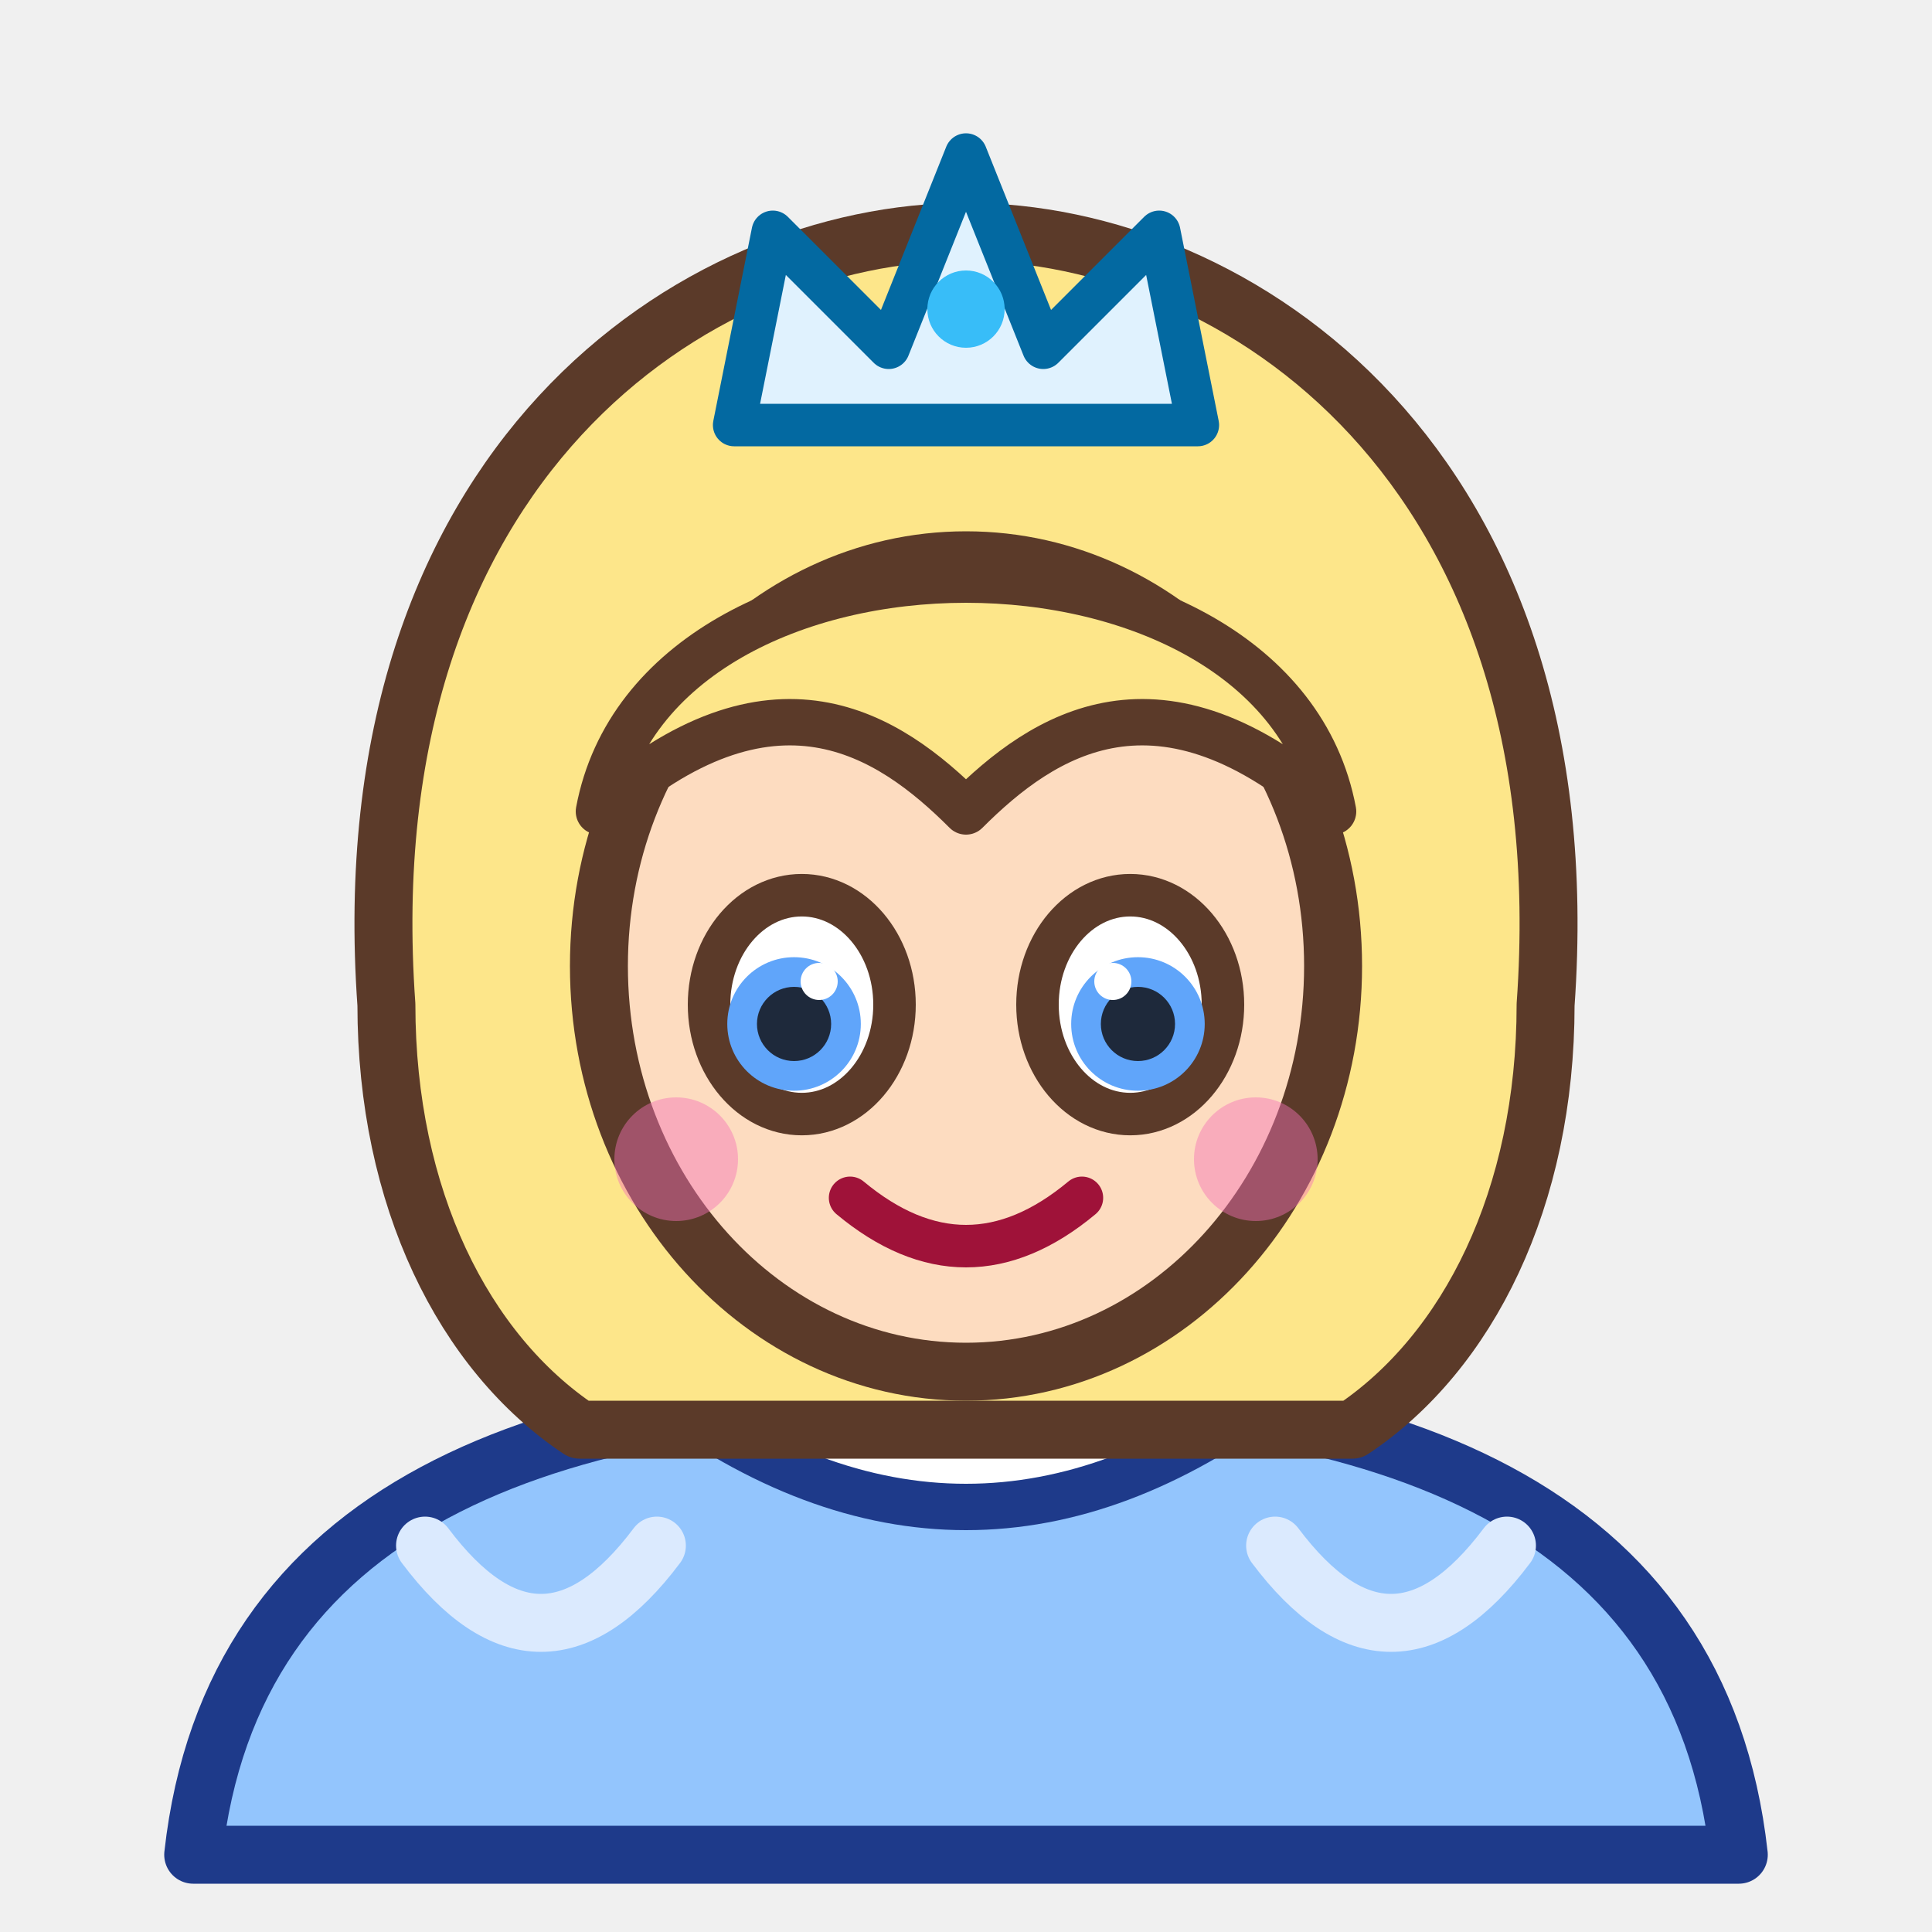
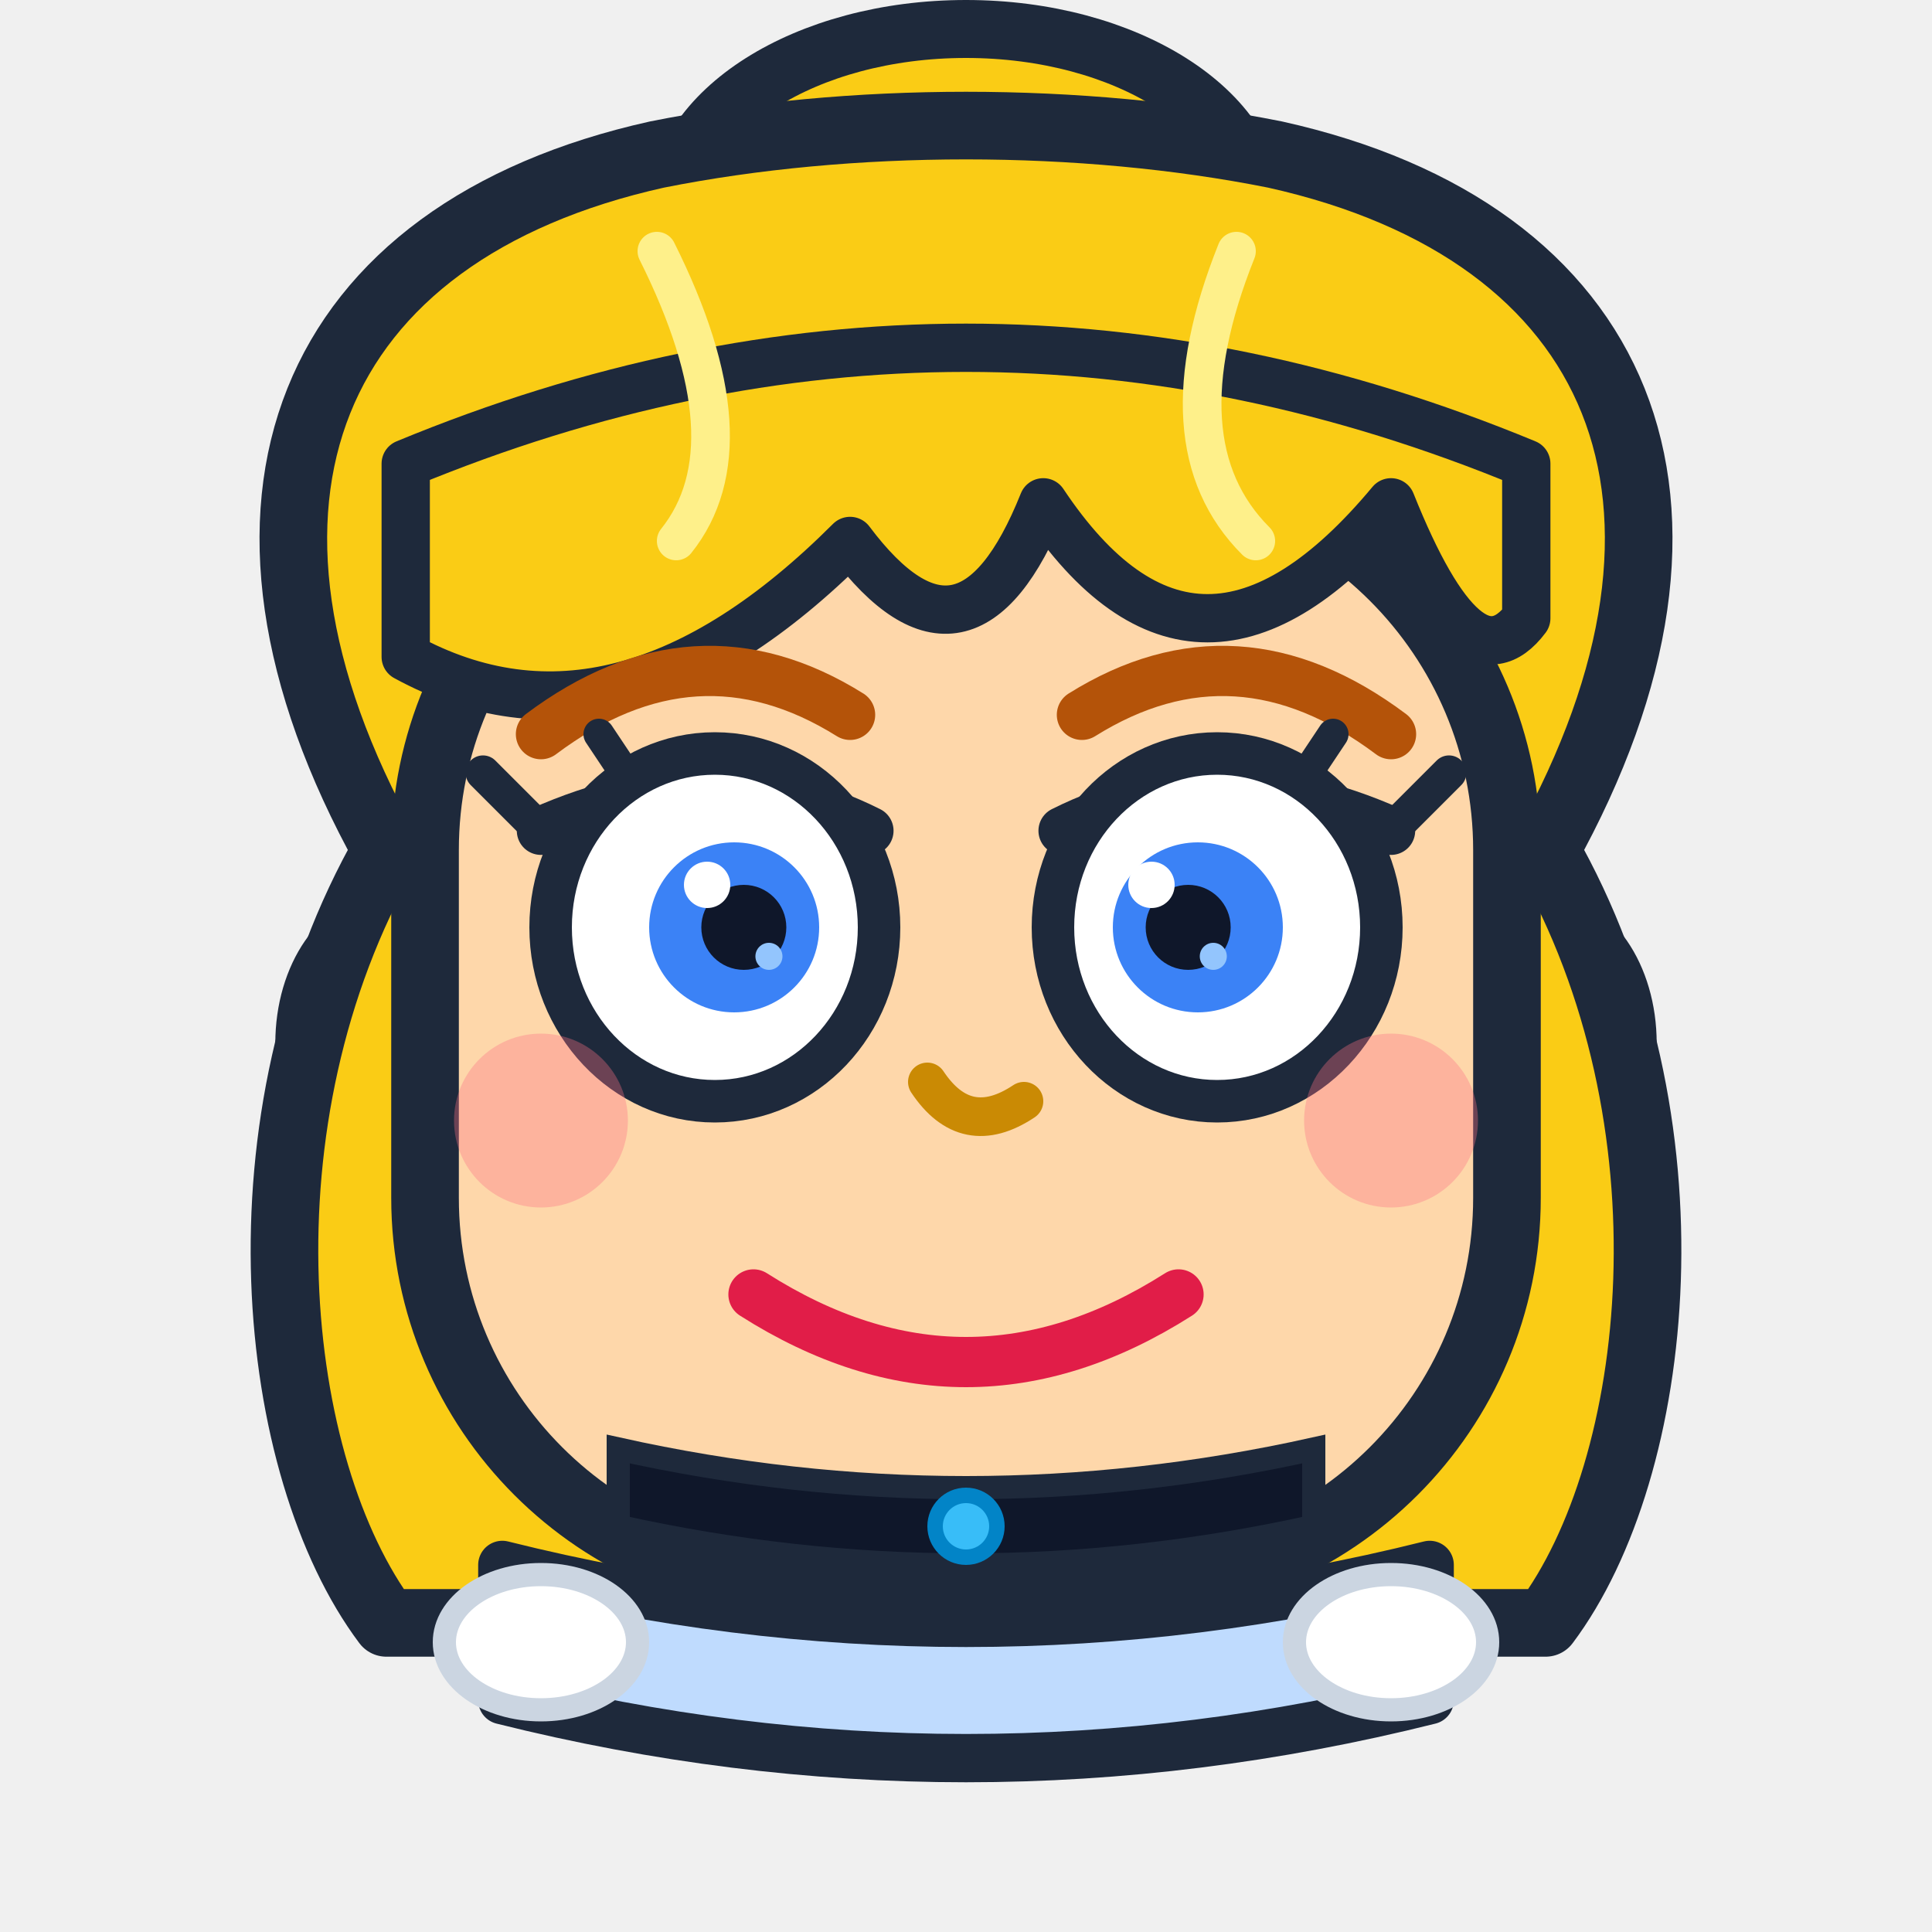
<svg xmlns="http://www.w3.org/2000/svg" viewBox="0 0 100 100" width="100%" height="100%">
-   <path d="M 10 96 C 12 78 28 72 50 72 C 72 72 88 78 90 96 Z" fill="#93C5FD" stroke="#1E3A8A" stroke-width="3" stroke-linejoin="round" />
-   <path d="M 22 80 q 6 8 12 0 M 66 80 q 6 8 12 0" fill="none" stroke="#DBEAFE" stroke-width="3" stroke-linecap="round" />
-   <path d="M 34 72 Q 50 84 66 72" fill="#FFFFFF" stroke="#1E3A8A" stroke-width="2.4" />
-   <path d="M 20 52 C 18 24 36 12 50 12 C 64 12 82 24 80 52 C 80 62 76 70 70 74 L 30 74 C 24 70 20 62 20 52 Z" fill="#FDE68A" stroke="#5B3A29" stroke-width="3" stroke-linejoin="round" stroke-linecap="round" />
-   <ellipse cx="50" cy="50" rx="19" ry="21" fill="#FDDCC0" stroke="#5B3A29" stroke-width="3" stroke-linejoin="round" stroke-linecap="round" />
-   <path d="M 31 42 C 34 26 66 26 69 42 C 60 34 54 38 50 42 C 46 38 40 34 31 42 Z" fill="#FDE68A" stroke="#5B3A29" stroke-width="2.4" stroke-linejoin="round" stroke-linecap="round" />
-   <path d="M 38 22 L 40 12 L 46 18 L 50 8 L 54 18 L 60 12 L 62 22 Z" fill="#E0F2FE" stroke="#0369A1" stroke-width="2.2" stroke-linejoin="round" />
-   <circle cx="50" cy="16" r="2" fill="#38BDF8" />
-   <ellipse cx="41.5" cy="52" rx="4.8" ry="5.664" fill="#FFFFFF" stroke="#5B3A29" stroke-width="2.2" stroke-linejoin="round" stroke-linecap="round" />
-   <circle cx="41.1" cy="53" r="3.456" fill="#60A5FA" />
-   <circle cx="41.1" cy="53" r="1.92" fill="#1E293B" />
-   <circle cx="42.4" cy="50.8" r="0.96" fill="#FFFFFF" />
-   <ellipse cx="58.5" cy="52" rx="4.8" ry="5.664" fill="#FFFFFF" stroke="#5B3A29" stroke-width="2.2" stroke-linejoin="round" stroke-linecap="round" />
-   <circle cx="58.9" cy="53" r="3.456" fill="#60A5FA" />
-   <circle cx="58.9" cy="53" r="1.92" fill="#1E293B" />
-   <circle cx="57.6" cy="50.8" r="0.96" fill="#FFFFFF" />
-   <path d="M 44 62 Q 50 67 56 62" fill="none" stroke="#9F1239" stroke-width="2.2" stroke-linecap="round" />
-   <circle cx="35" cy="60" r="3.2" fill="#F472B6" opacity="0.45" />
-   <circle cx="65" cy="60" r="3.2" fill="#F472B6" opacity="0.45" />
+   <ellipse cx="20" cy="54" rx="4.5" ry="6.5" fill="#FED7AA" stroke="#1E293B" stroke-width="2.5" />
+   <circle cx="19" cy="55" r="2.4" fill="#FFFFFF" stroke="#CBD5E1" stroke-width="1.2" />
+   <ellipse cx="80" cy="54" rx="4.5" ry="6.5" fill="#FED7AA" stroke="#1E293B" stroke-width="2.5" />
+   <circle cx="81" cy="55" r="2.4" fill="#FFFFFF" stroke="#CBD5E1" stroke-width="1.2" />
+   <ellipse cx="50" cy="11" rx="15" ry="9.5" fill="#FACC15" stroke="#1E293B" stroke-width="3" stroke-linejoin="round" />
+   <ellipse cx="50" cy="11" rx="9.5" ry="5.5" fill="#FDE047" />
+   <path d="M 23 27 C 23 11 77 11 77 27 L 74 31 C 74 16 26 16 26 31 Z" fill="#93C5FD" stroke="#1E293B" stroke-width="2.2" stroke-linejoin="round" />
+   <path d="     M 20 44      C 10 26 16 12 34 8      C 44 6 56 6 66 8      C 84 12 90 26 80 44      C 88 58 86 76 80 84      L 20 84      C 14 76 12 58 20 44      Z" fill="#FACC15" stroke="#1E293B" stroke-width="3.5" stroke-linejoin="round" />
+   <rect x="22" y="24" width="56" height="58" rx="20" fill="#FED7AA" stroke="#1E293B" stroke-width="3.5" />
+   <path d="     M 21 34      Q 32 40 44 28      Q 50 36 54 26      Q 62 38 72 26      Q 76 36 79 32      L 79 24      Q 50 12 21 24      Z" fill="#FACC15" stroke="#1E293B" stroke-width="2.5" stroke-linejoin="round" />
+   <path d="M 34 13 Q 39 23 35 28" fill="none" stroke="#FEF08A" stroke-width="2" stroke-linecap="round" />
+   <path d="M 64 13 Q 60 23 65 28" fill="none" stroke="#FEF08A" stroke-width="2" stroke-linecap="round" />
+   <path d="M 28 38 Q 36 32 44 37" fill="none" stroke="#B45309" stroke-width="2.6" stroke-linecap="round" />
+   <path d="M 56 37 Q 64 32 72 38" fill="none" stroke="#B45309" stroke-width="2.6" stroke-linecap="round" />
+   <path d="M 28 43 Q 37 39 45 43" fill="none" stroke="#1E293B" stroke-width="2.5" stroke-linecap="round" />
+   <line x1="28" y1="43" x2="25" y2="40" stroke="#1E293B" stroke-width="1.8" stroke-linecap="round" />
+   <line x1="33" y1="41" x2="31" y2="38" stroke="#1E293B" stroke-width="1.6" stroke-linecap="round" />
+   <path d="M 55 43 Q 63 39 72 43" fill="none" stroke="#1E293B" stroke-width="2.5" stroke-linecap="round" />
+   <line x1="72" y1="43" x2="75" y2="40" stroke="#1E293B" stroke-width="1.8" stroke-linecap="round" />
+   <line x1="67" y1="41" x2="69" y2="38" stroke="#1E293B" stroke-width="1.6" stroke-linecap="round" />
+   <ellipse cx="37" cy="48" rx="8.5" ry="9" fill="#FFFFFF" stroke="#1E293B" stroke-width="2.2" />
+   <circle cx="38" cy="48" r="4.4" fill="#3B82F6" />
+   <circle cx="38.5" cy="48" r="2.2" fill="#0F172A" />
+   <circle cx="36.6" cy="45.8" r="1.2" fill="#FFFFFF" />
+   <circle cx="39.8" cy="49.5" r="0.7" fill="#93C5FD" />
+   <ellipse cx="63" cy="48" rx="8.5" ry="9" fill="#FFFFFF" stroke="#1E293B" stroke-width="2.2" />
+   <circle cx="62" cy="48" r="4.4" fill="#3B82F6" />
+   <circle cx="61.5" cy="48" r="2.2" fill="#0F172A" />
+   <circle cx="59.6" cy="45.8" r="1.2" fill="#FFFFFF" />
+   <circle cx="62.8" cy="49.5" r="0.7" fill="#93C5FD" />
+   <path d="M 48 56 Q 50 59 53 57" fill="none" stroke="#CA8A04" stroke-width="2" stroke-linecap="round" />
+   <circle cx="28" cy="58" r="4.5" fill="#FB7185" opacity="0.35" />
+   <circle cx="72" cy="58" r="4.5" fill="#FB7185" opacity="0.35" />
+   <path d="M 39 67 Q 50 74 61 67" fill="none" stroke="#E11D48" stroke-width="2.6" stroke-linecap="round" />
+   <g>
+     <path d="M 32 75 Q 50 79 68 75 L 68 79 Q 50 83 32 79 Z" fill="#0F172A" stroke="#1E293B" stroke-width="1.2" />
+     <circle cx="50" cy="79" r="1.6" fill="#38BDF8" stroke="#0284C7" stroke-width="0.8" />
+     <path d="M 26 81 Q 50 87 74 81 L 74 88 Q 50 94 26 88 Z" fill="#BFDBFE" stroke="#1E293B" stroke-width="2.5" stroke-linejoin="round" />
+     <ellipse cx="28" cy="85" rx="5" ry="3.5" fill="#FFFFFF" stroke="#CBD5E1" stroke-width="1.2" />
+     <ellipse cx="72" cy="85" rx="5" ry="3.5" fill="#FFFFFF" stroke="#CBD5E1" stroke-width="1.2" />
+   </g>
</svg>
